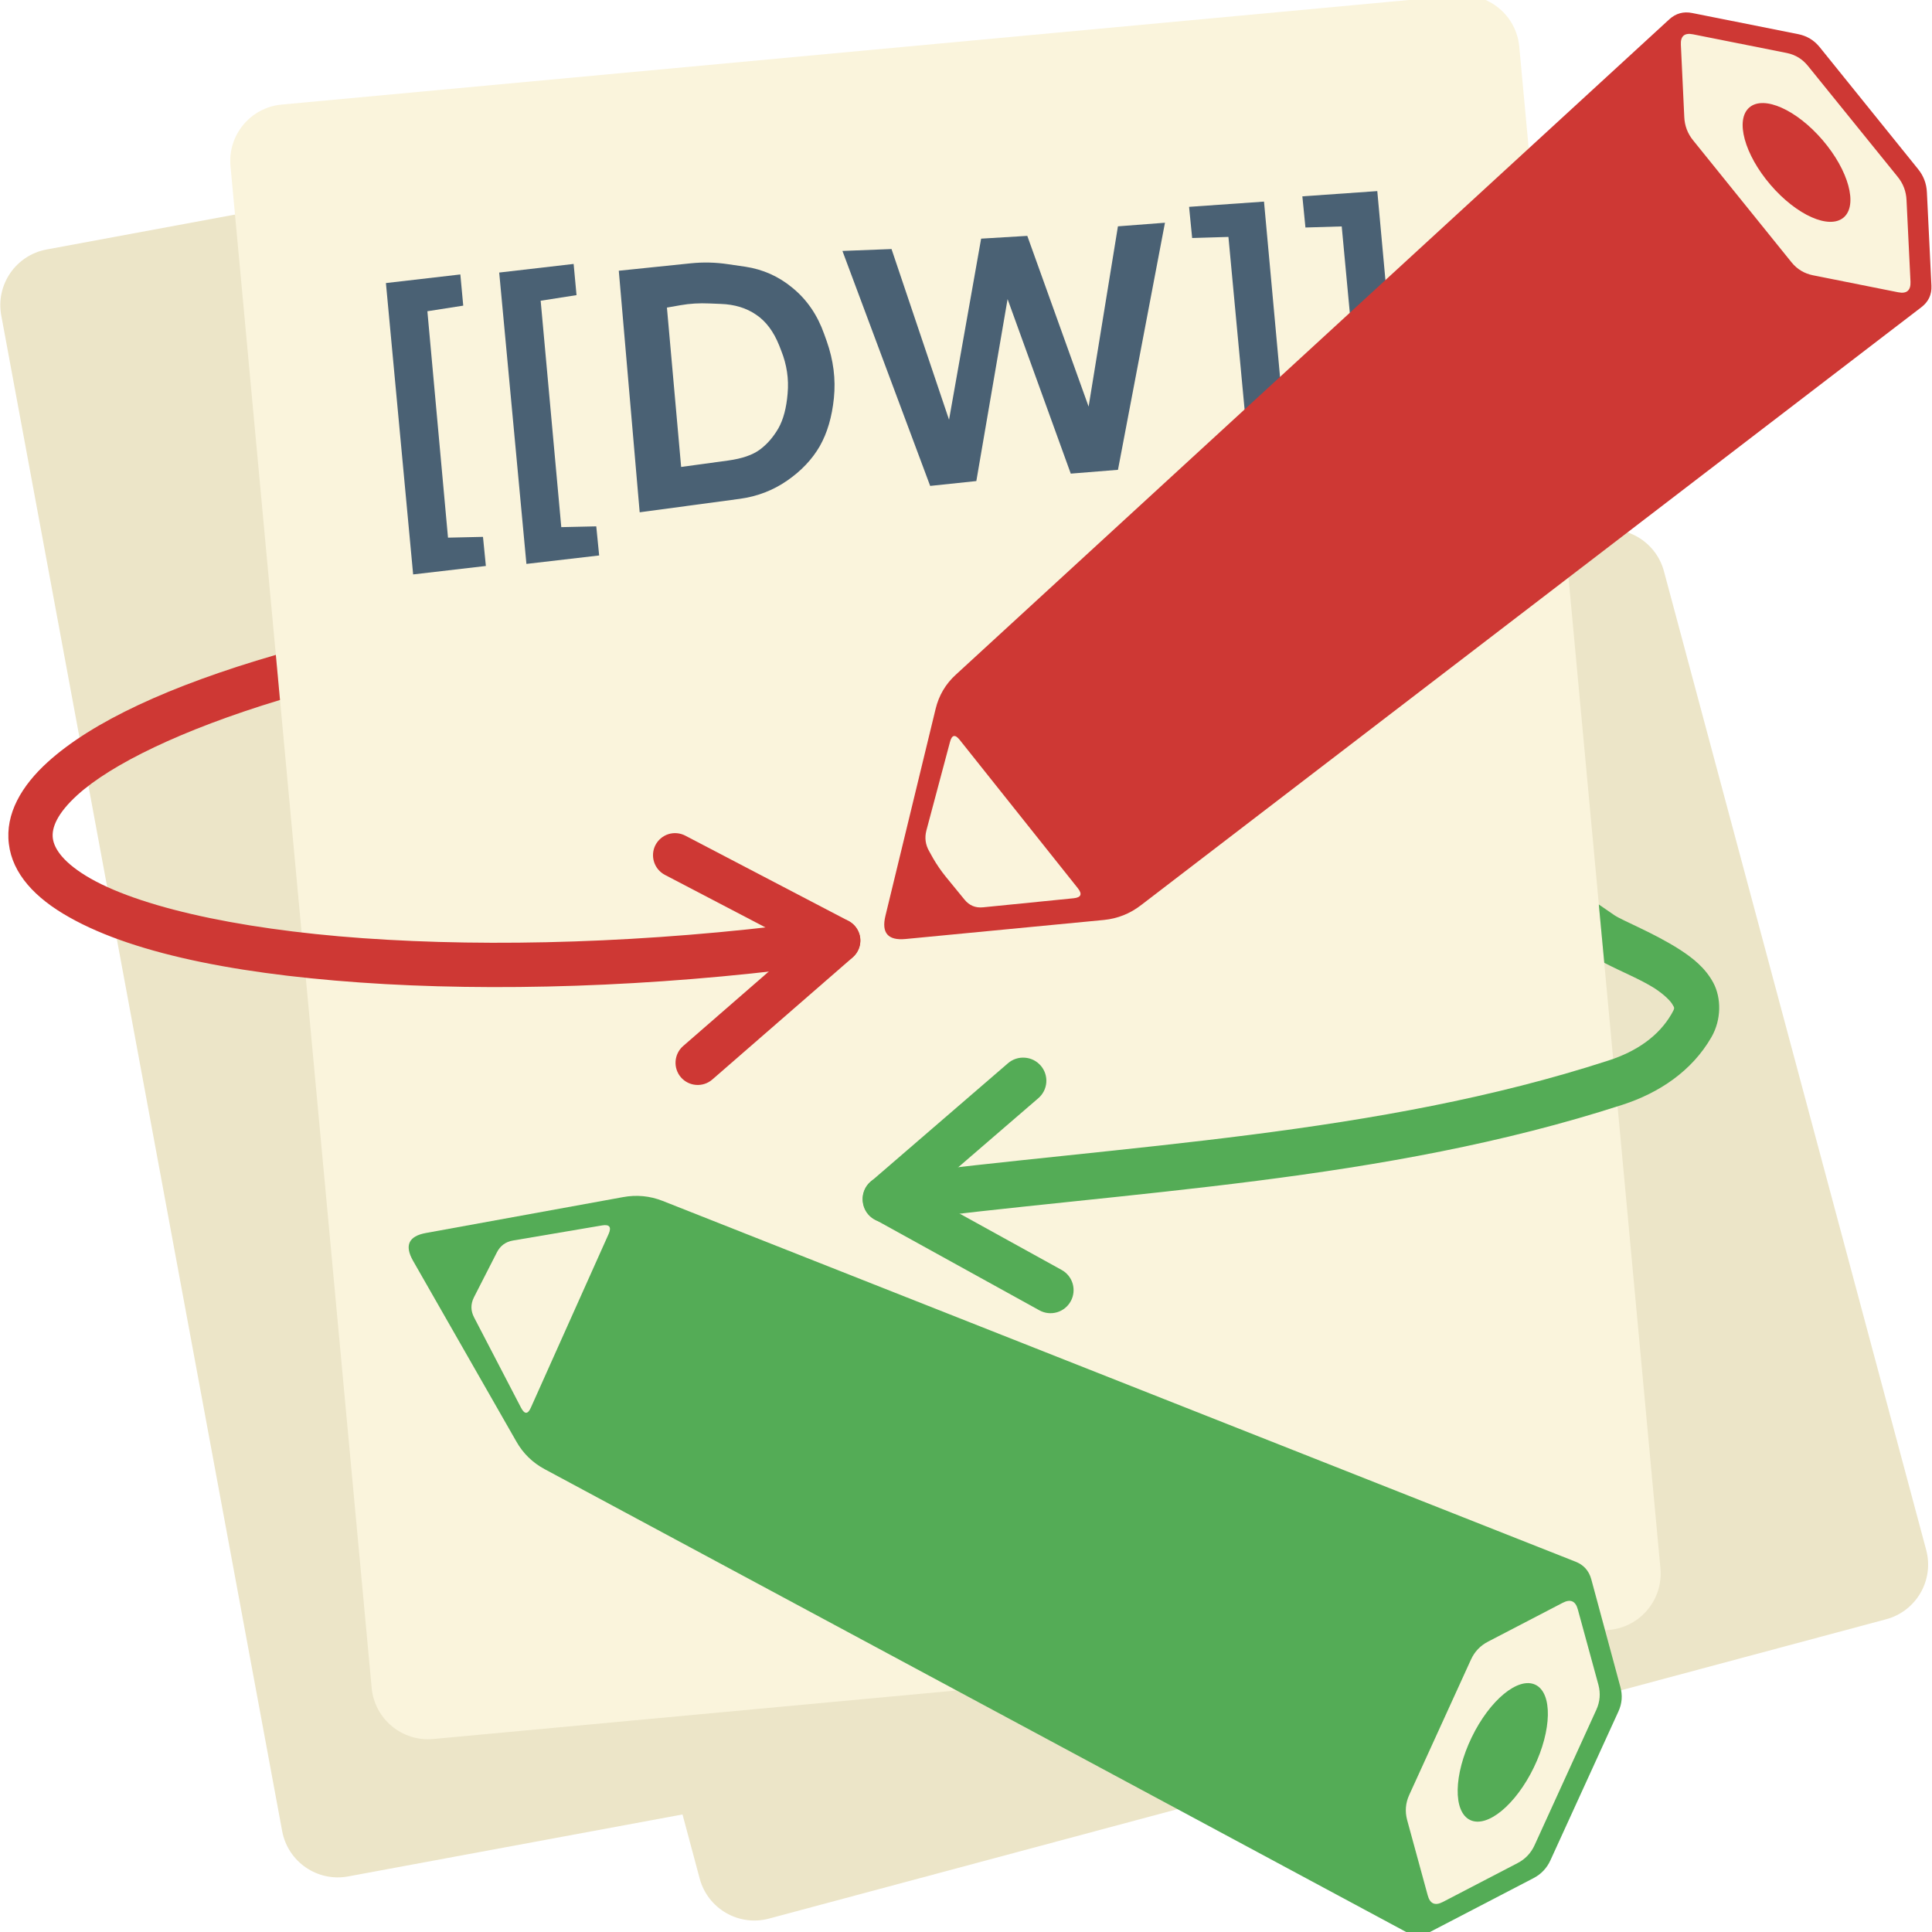
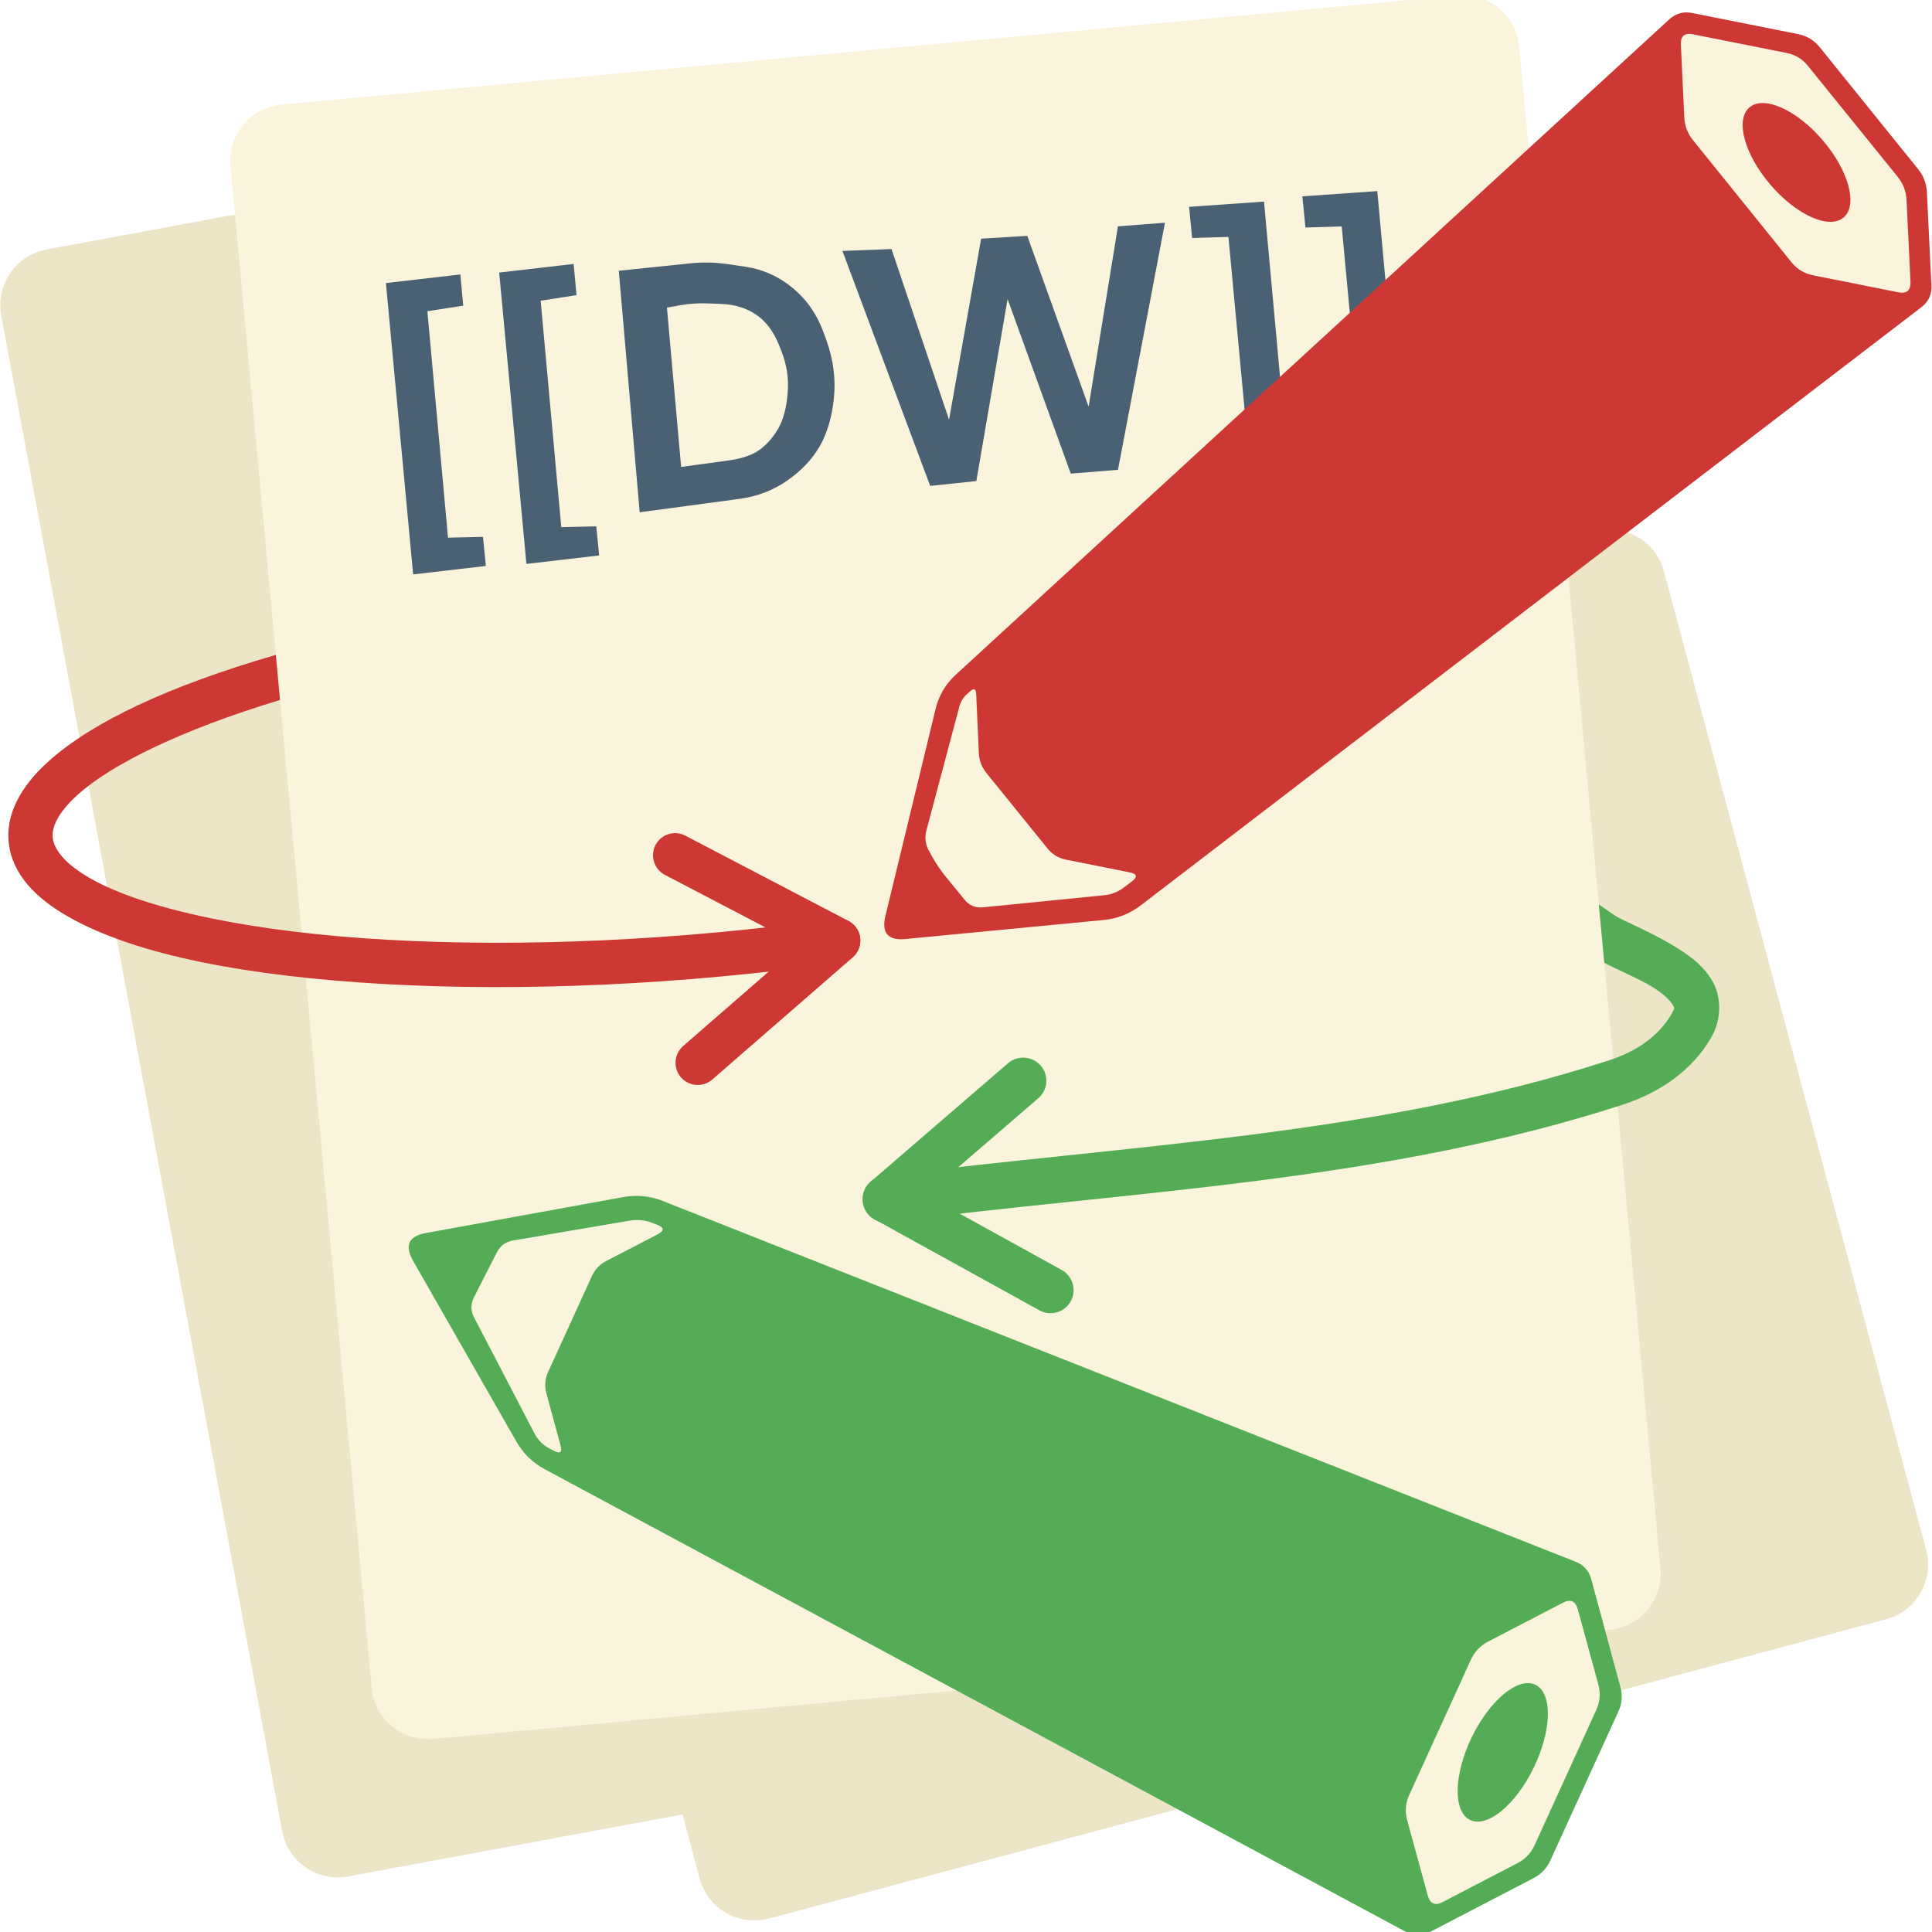
<svg xmlns="http://www.w3.org/2000/svg" viewBox="0 0 1024 1024" width="1024" height="1024" role="img">
  <rect id="backdrop" width="1024" height="1024" fill="#fff" />
  <g id="sheets-back" fill="#ece5c8">
    <rect x="-4.8" y="137.7" width="700" height="877" rx="30" transform="rotate(-10.5 -4.8 137.7)" />
    <rect x="224.1" y="448" width="673" height="597" rx="30" transform="rotate(-15 224.1 448)" />
  </g>
  <g id="sheet-front" transform="rotate(-5.3 119.4 58.2)">
    <rect x="119.4" y="58.2" width="686" height="870" rx="30" fill="#faf4dc" />
    <g id="wordmark" fill="#4a6174">
      <path id="bracket-open-1" d="M195.7 157.5L235.4 156.6L235.4 173.2L216.2 174.4L216 294.9L234.5 296.2L234.6 311.7L195.8 312.6Z" />
      <path id="bracket-open-2" d="M256 157.5L295.7 156.6L295.7 173.2L276.5 174.4L276.3 294.9L294.8 296.2L294.9 311.7L256.1 312.6Z" />
      <path id="letter-D" fill-rule="evenodd" d="M319.2 162.4L357.5 162Q367.5 161.9 377.2 164.3L386.3 166.5Q399.9 169.9 409.8 179.7L410.2 180.1Q420.6 190.4 424.5 205.9L425.5 209.8Q429.4 225.3 426.5 240.1L426.5 240.1Q423.6 254.9 416.7 264.8L416.7 264.8Q409.7 274.7 397.8 281.4L397.8 281.4Q385.9 288.1 371.9 288.7L318.4 290.9ZM342.8 184.2L350.2 183.6Q357.5 183 365.4 184.1L371.4 184.9Q382.3 186.3 389.5 192.3L389.5 192.3Q396.8 198.2 400.2 209.7L401 212.5Q404.4 224 402.3 235.4L402.3 235.4Q400.3 246.8 395.7 253.4L395.7 253.4Q391 260 384.9 263.7L384.9 263.7Q378.8 267.4 367.8 267.9L342.5 269Z" />
      <path id="letter-W" d="M438.2 162.9L464.2 164.3L486.2 257.2L512 163.2L536.5 164L560.5 257.1L584.8 163.4L609.8 163.8L572.9 291.9L547.8 291.6L523 196.4L497.6 290.9L473 291.2Z" />
      <path id="bracket-close-1" d="M662.9 312.6L624.2 311.7L624.2 296.2L642.7 294.9L642.6 174.4L623.4 173.2L623.3 156.6L663.1 157.5Z" />
      <path id="bracket-close-2" d="M723.2 312.6L684.5 311.7L684.5 296.2L703 294.9L702.9 174.4L683.7 173.2L683.6 156.6L723.4 157.5Z" />
    </g>
  </g>
  <g id="arrow-red" fill="#ce3834">
    <path id="arrow-red-shaft" d="M146.2 347.1C89.7 363.5 48.8 382.6 25.3 403.9C11.4 416.5 2.7 431.4 4.7 447.3C6.6 463.1 18.6 476 36.6 486.1C72.4 506.4 131.8 517.5 204.2 521.6C276.5 525.6 361.4 522.1 445.9 510.1A11.8 11.8 0 0 0 455.9 496.9A11.8 11.8 0 0 0 442.7 486.9C359.7 498.6 276 502.1 205.5 498.1C134.9 494.2 77.1 482.1 48.1 465.7C33.7 457.5 28.7 449.9 28 444.3C27.3 438.8 30.2 431.2 41.1 421.3C58.9 405.2 95.9 386.9 148.4 371L146.2 347.1Z" />
    <path id="arrow-red-head" d="M354.3 442.1A11.8 11.8 0 0 0 347.4 447.9A11.8 11.8 0 0 0 352.4 463.7L423.6 500.9L362.1 554.4A11.8 11.8 0 0 0 360.9 571A11.8 11.8 0 0 0 377.5 572.2L452 507.4A11.8 11.8 0 0 0 449.7 488.1L363.2 442.9A11.8 11.8 0 0 0 354.3 442.1Z" />
  </g>
  <g id="arrow-green" fill="#54ac56">
    <path id="arrow-green-shaft" d="M847.4 479.4L850.3 510.3C859.3 515 869.4 519 877.1 523.9C882.1 527.2 885.5 530.6 886.5 532.5C887.5 534.3 887.9 534 885.9 537.5C879.1 549.2 867.4 557.3 852.5 562.1C729.9 601.9 597.8 606.8 467.9 623.4A12.2 12.2 0 0 0 457.3 637.2A12.2 12.2 0 0 0 471.1 647.8C599.4 631.2 733.1 626.7 860.1 585.5C879.2 579.3 896.7 567.8 907.1 549.7C912.4 540.5 912.4 529 908.1 520.9C903.8 512.9 897.1 507.7 890.3 503.3C876.6 494.5 860 488 855.7 485.1L847.4 479.4Z" />
    <path id="arrow-green-head" d="M543.2 560.6A12.2 12.2 0 0 0 534.3 563.5L461.5 626.3A12.3 12.3 0 0 0 463.6 646.3L550.9 694.5A12.2 12.2 0 0 0 567.5 689.7A12.2 12.2 0 0 0 562.7 673.1L490.8 633.4L550.3 582.1A12.2 12.2 0 0 0 551.6 564.8A12.2 12.2 0 0 0 543.2 560.6Z" />
  </g>
  <g id="pencil-red">
    <path id="pencil-red-body" fill="#ce3834" d="M495.9 375.7Q498.5 365 506.6 357.6L884.8 10.2Q890 5.5 896.9 6.9L953.1 18.1Q960 19.5 964.4 24.9L1016.6 89.6Q1021 95 1021.3 102L1023.7 151.5Q1024 158.5 1018.4 162.8L604.7 479.8Q596 486.5 585.1 487.6L479.9 497.7Q466 499 469.3 485.4Z" />
    <path id="pencil-red-end" fill="#faf4dc" d="M890.9 23.8Q890.5 16.8 897.4 18.2L947.1 28.1Q953.9 29.5 958.3 35L1005.8 93.7Q1010.2 99.1 1010.5 106.1L1012.6 149.3Q1012.9 156.3 1006 154.9L960.9 145.9Q954 144.5 949.6 139.1L897.4 74.4Q893 69 892.7 62Z" />
    <ellipse id="pencil-red-core" fill="#ce3834" cx="952.2" cy="86.1" rx="38.4" ry="18.2" transform="rotate(49.4 952.2 86.1)" />
-     <path id="pencil-red-wood" fill="#faf4dc" d="M503.5 393.3Q505 387.5 508.7 392.2L571.3 470.8Q575 475.5 569 476.1L521 480.9Q515 481.5 511.2 476.8L501.3 464.7Q497.5 460 494.5 454.8L492.5 451.2Q489.5 446 491 440.2Z" />
+     <path id="pencil-red-wood" fill="#faf4dc" d="M514.1 366.5Q517.2 363.6 517.4 367.8L518.8 399.1Q519.1 405.1 522.9 409.8L555.2 449.7Q559 454.4 564.8 455.6L598.8 462.4Q604.7 463.5 599.9 467.2L595.9 470.2Q591.2 473.9 585.2 474.5L521 480.9Q515 481.5 511.2 476.8L501.3 464.7Q497.5 460 494.5 454.8L492.5 451.2Q489.5 446 491 440.2L508.4 374.8Q509.4 370.7 512.5 367.9Z" />
  </g>
  <g id="pencil-green">
    <path id="pencil-green-body" fill="#54ac56" d="M330.2 634.5Q341 632.5 351.2 636.5L835 827.7Q841.5 830.2 843.4 837L858.8 894Q860.7 900.8 857.8 907.1L821.8 985.9Q818.9 992.3 812.7 995.5L757.7 1024.1Q751.5 1027.4 745.3 1024L288.7 778.7Q279 773.5 273.6 763.9L218.9 668.2Q212 656 225.8 653.5Z" />
    <path id="pencil-green-end" fill="#faf4dc" d="M828.3 849.5Q834.5 846.3 836.3 853.1L847.2 893Q849 899.8 846.1 906.2L813.4 977.9Q810.5 984.3 804.3 987.5L764.7 1008.1Q758.5 1011.3 756.7 1004.5L745.8 964.6Q744 957.8 746.9 951.4L779.6 879.7Q782.5 873.3 788.7 870.1Z" />
    <ellipse id="pencil-green-core" fill="#54ac56" cx="796.5" cy="928.8" rx="39.8" ry="18.3" transform="rotate(115.8 796.5 928.8)" />
-     <path id="pencil-green-wood" fill="#faf4dc" d="M319.1 649.5Q325 648.5 322.6 654L281.4 746Q279 751.5 276.2 746.2L251.3 698.3Q248.5 693 251.2 687.6L263.3 663.9Q266 658.5 271.9 657.5Z" />
+     <path id="pencil-green-wood" fill="#faf4dc" d="M348.4 649.2Q353.9 651.4 348.6 654.2L321.4 668.3Q316 671.1 313.6 676.6L290.5 727.2Q288 732.7 289.6 738.5L297.1 766.1Q298.6 771.6 293.5 768.9L291 767.6Q286 764.9 283.3 759.8L251.3 698.3Q248.5 693 251.2 687.6L263.3 663.9Q266 658.5 271.9 657.5L334.1 646.9Q340 646 345.6 648.1Z" />
  </g>
</svg>
